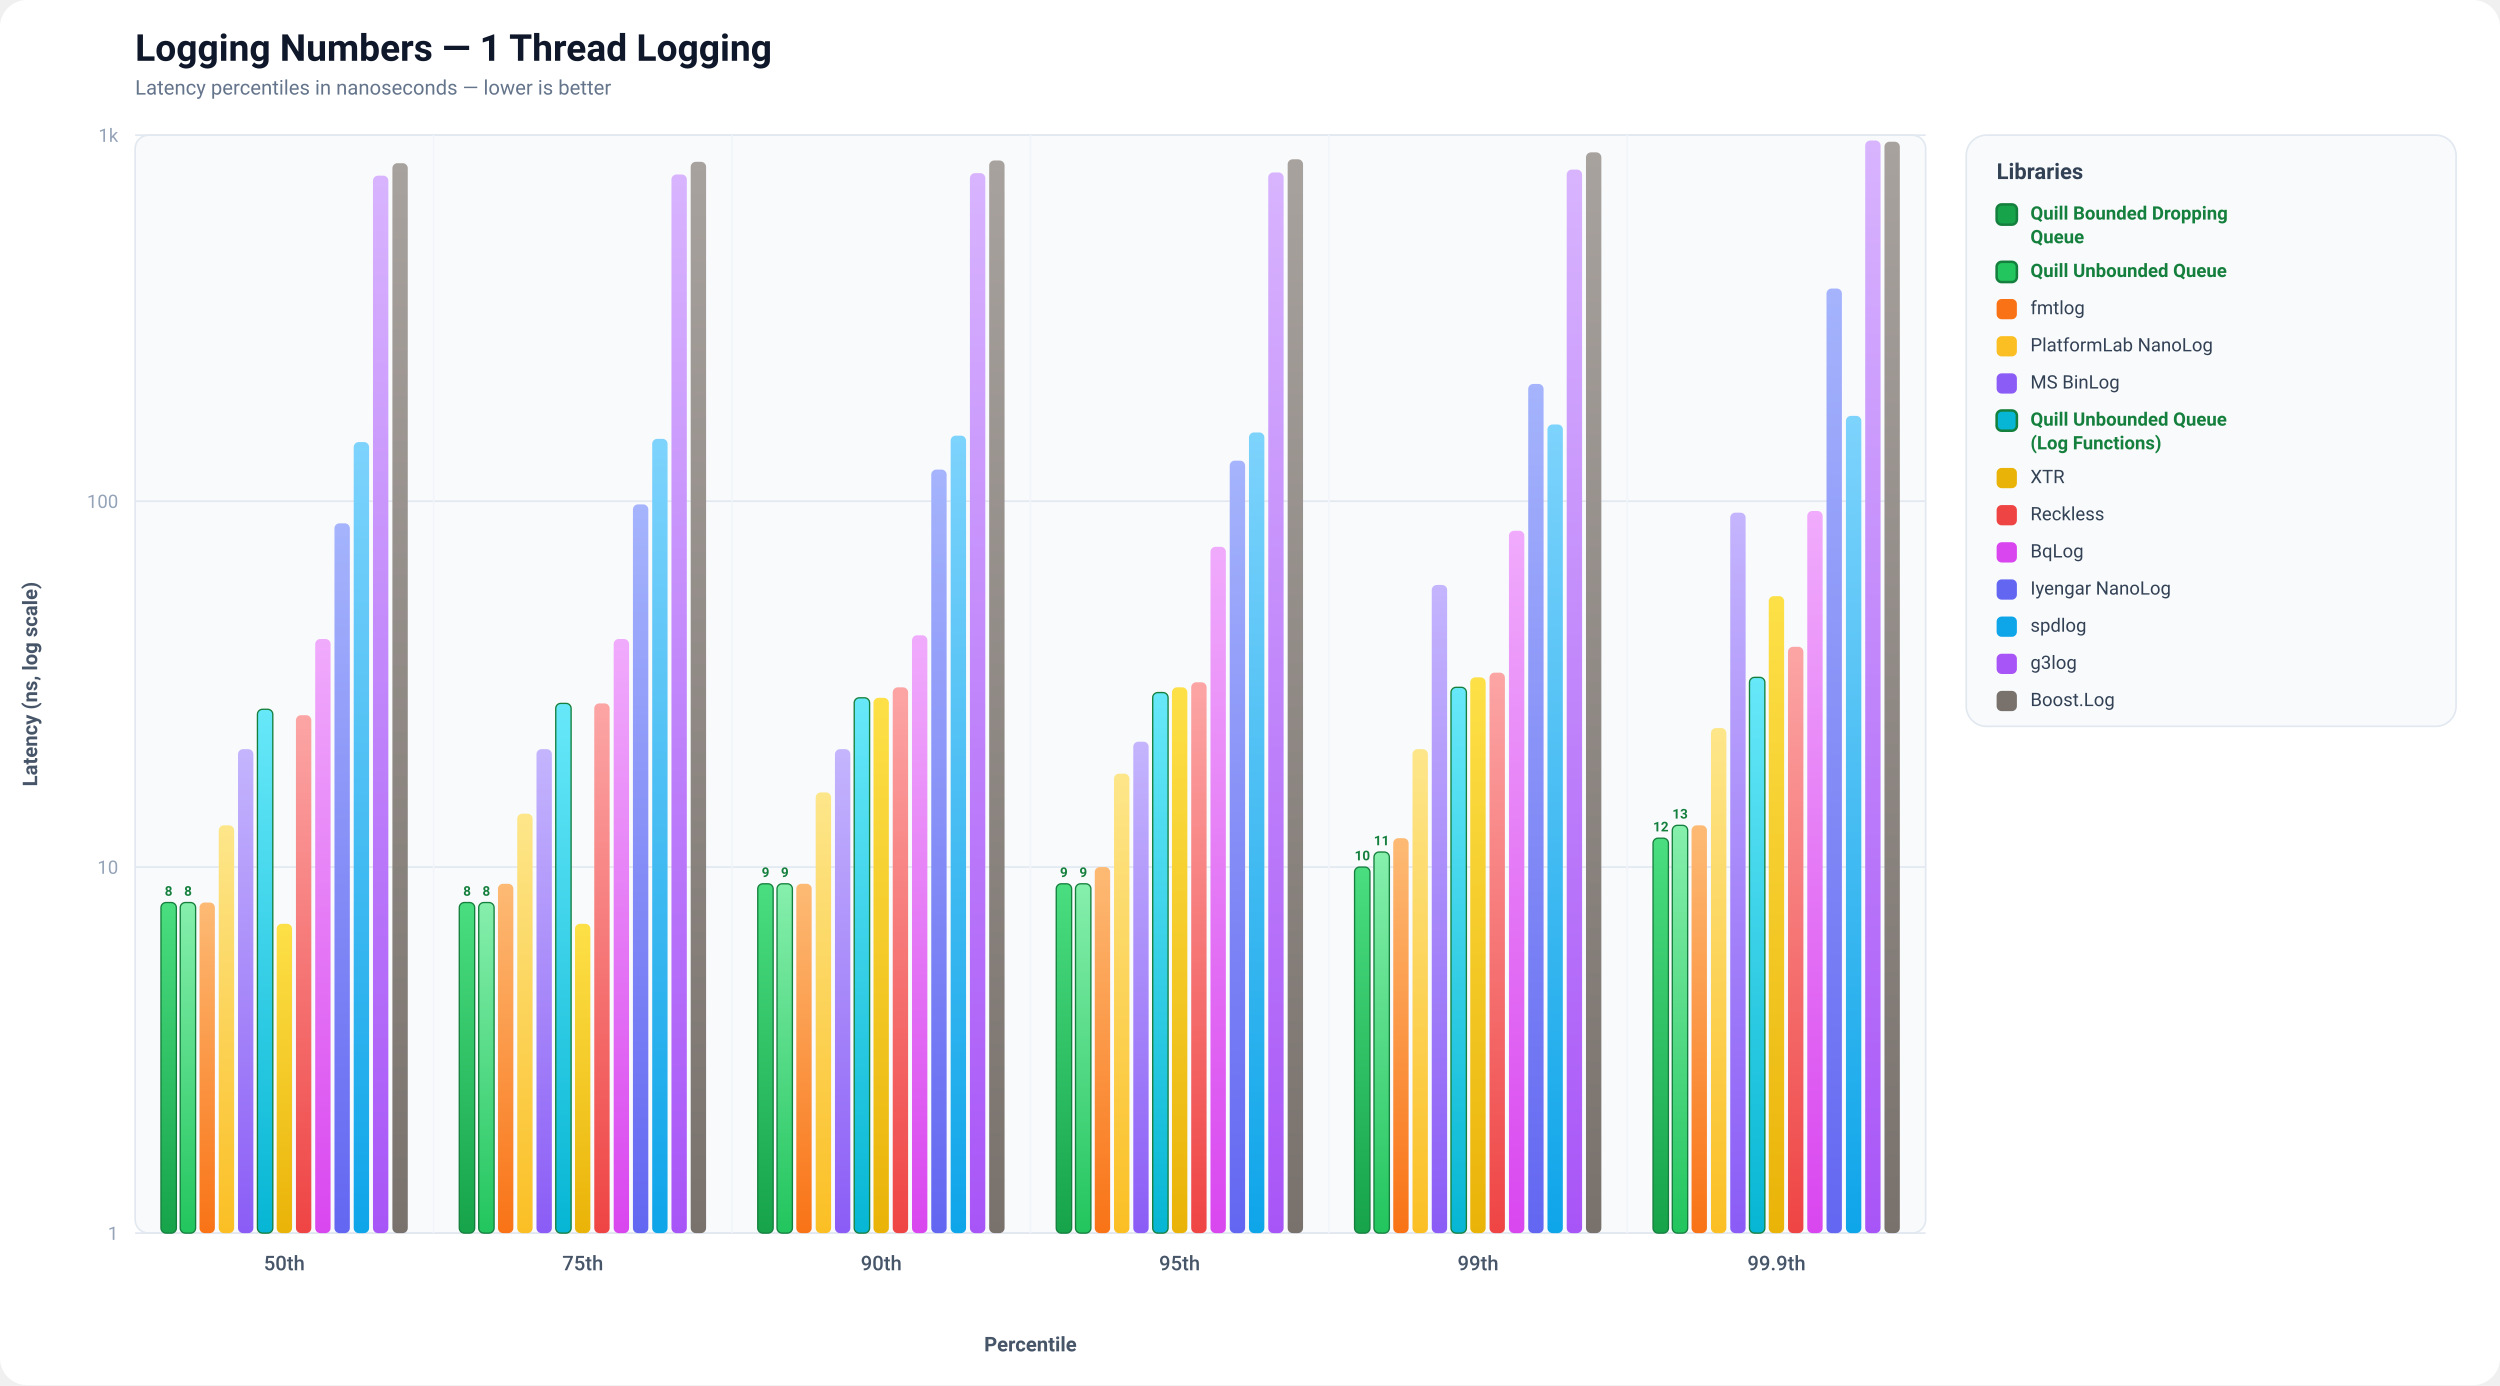
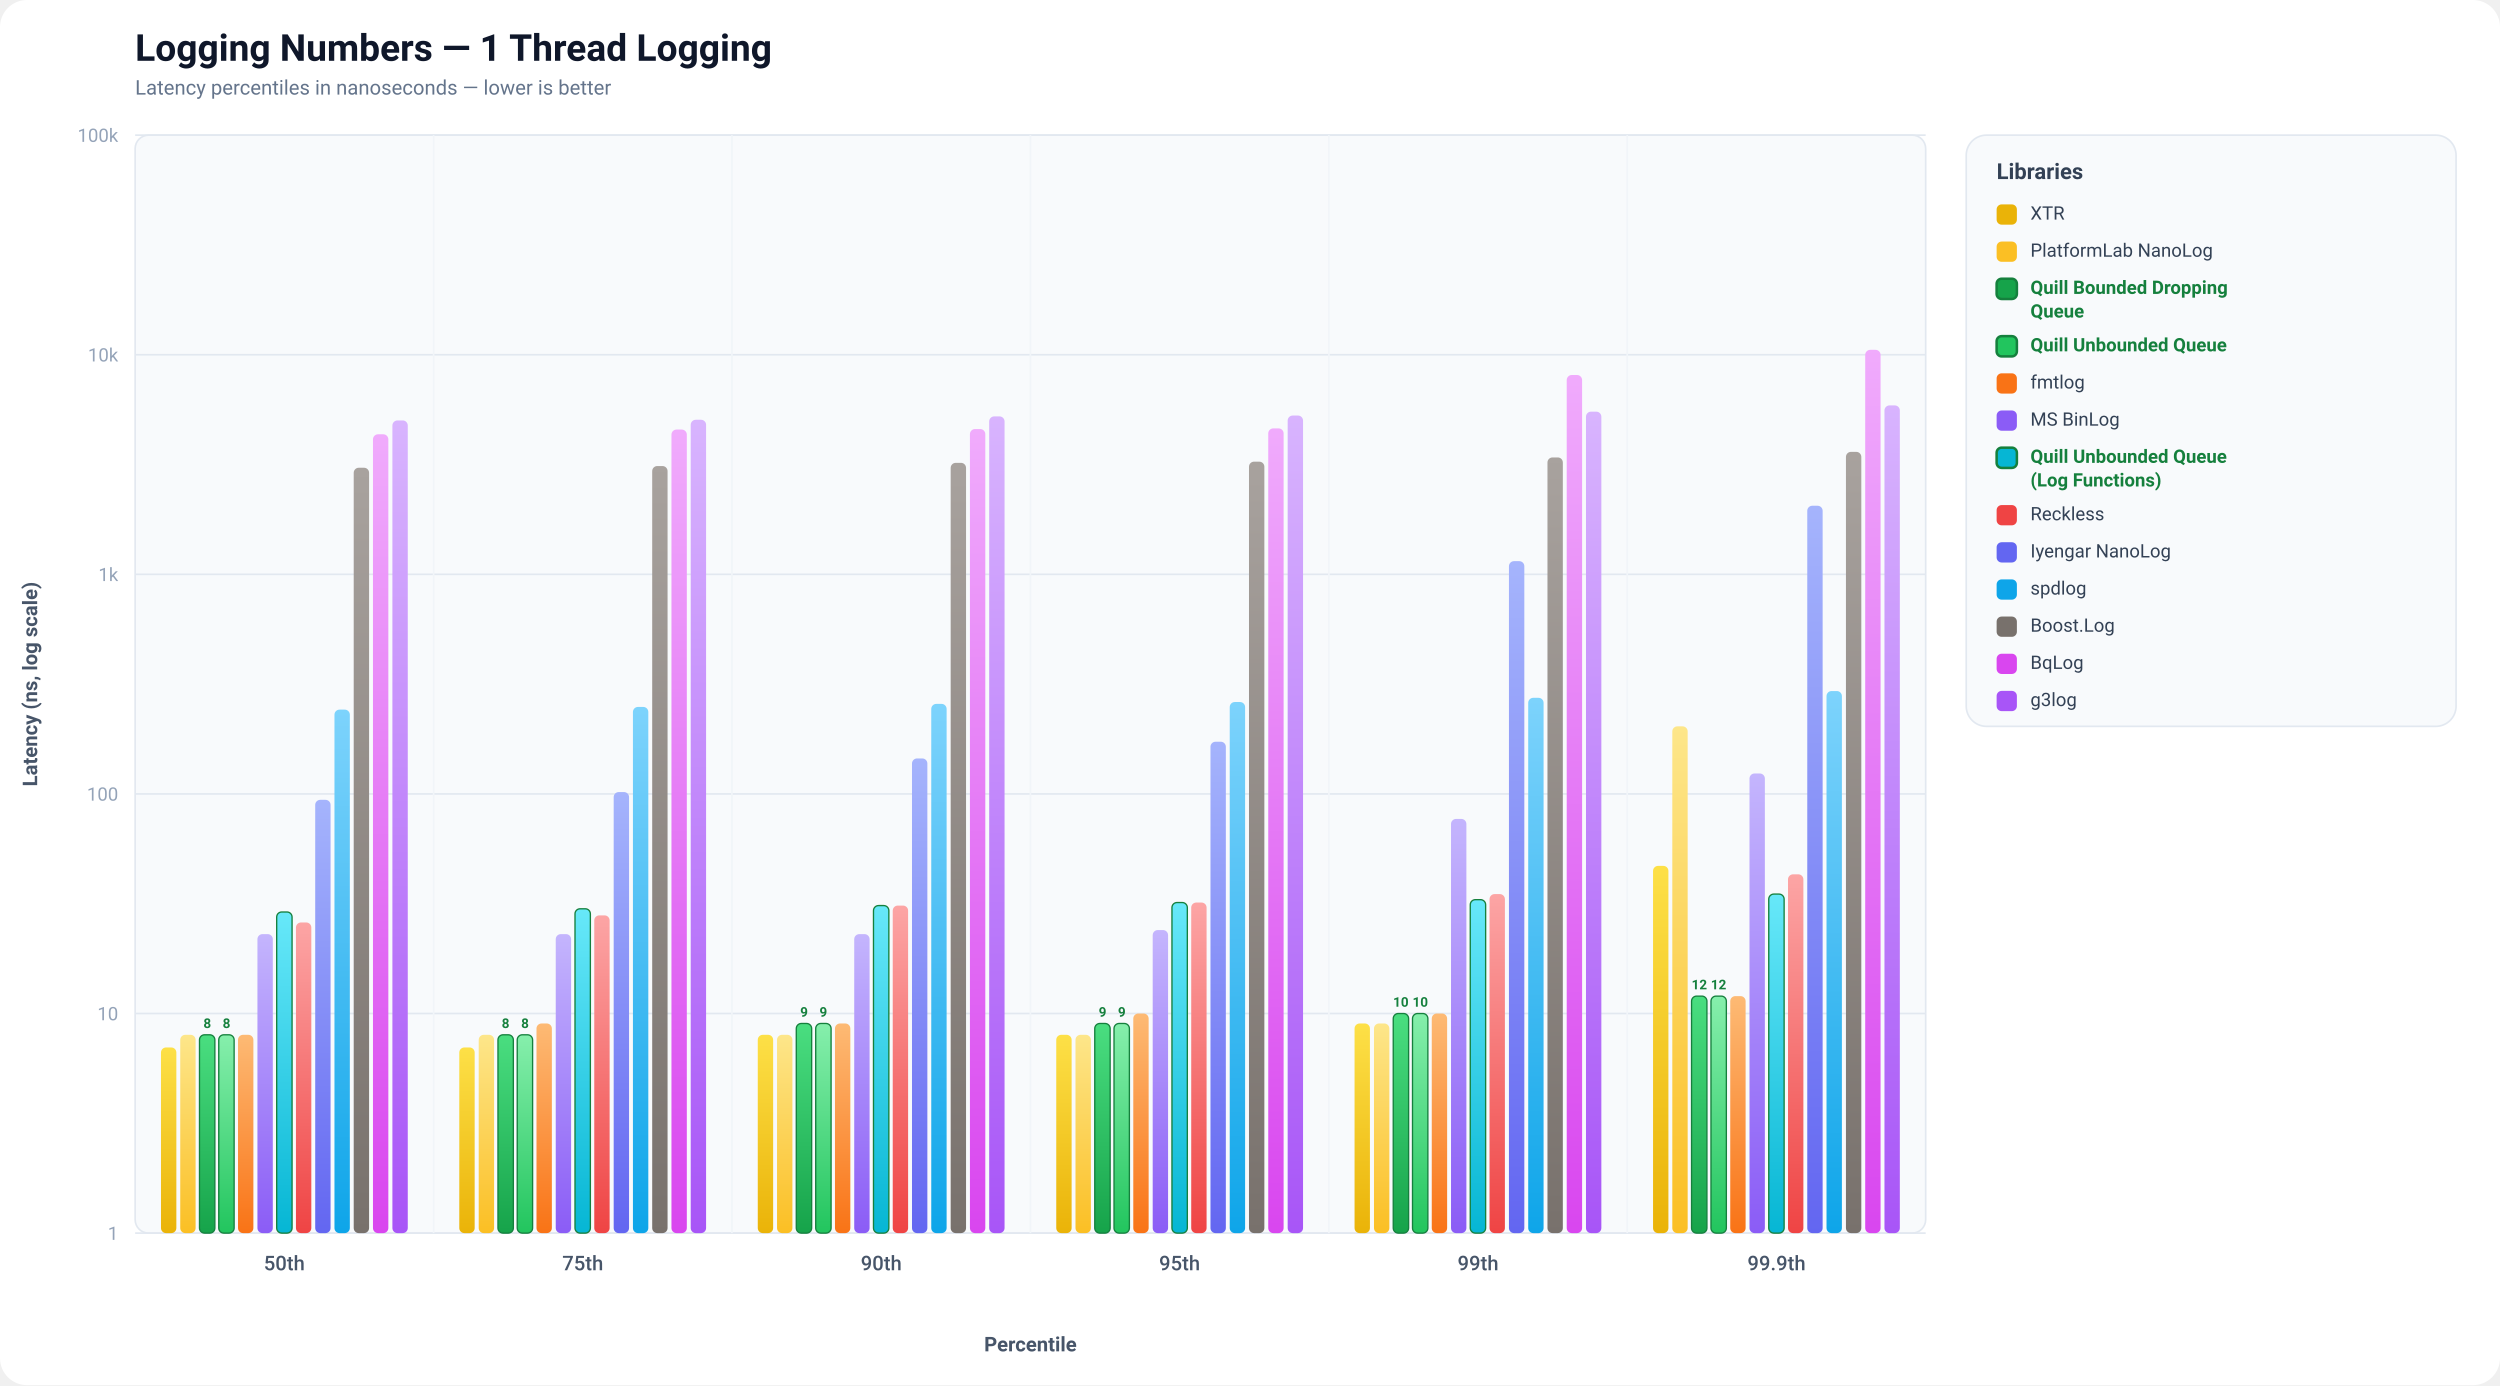
<svg xmlns="http://www.w3.org/2000/svg" width="1480" height="820" viewBox="0 0 1480 820">
  <defs>
+     <linearGradient id="grad_XTR" x1="0" y1="0" x2="0" y2="1">
+       <stop offset="0%" stop-color="#fde047" />
+       <stop offset="100%" stop-color="#eab308" />
+     </linearGradient>
+     <linearGradient id="grad_PlatformLab_NanoLog" x1="0" y1="0" x2="0" y2="1">
+       <stop offset="0%" stop-color="#fde68a" />
+       <stop offset="100%" stop-color="#fbbf24" />
+     </linearGradient>
    <linearGradient id="grad_Quill_Bounded_Dropping_Queue" x1="0" y1="0" x2="0" y2="1">
      <stop offset="0%" stop-color="#4ade80" />
      <stop offset="100%" stop-color="#16a34a" />
    </linearGradient>
    <linearGradient id="grad_Quill_Unbounded_Queue" x1="0" y1="0" x2="0" y2="1">
      <stop offset="0%" stop-color="#86efac" />
      <stop offset="100%" stop-color="#22c55e" />
    </linearGradient>
    <linearGradient id="grad_fmtlog" x1="0" y1="0" x2="0" y2="1">
      <stop offset="0%" stop-color="#fdba74" />
      <stop offset="100%" stop-color="#f97316" />
    </linearGradient>
-     <linearGradient id="grad_PlatformLab_NanoLog" x1="0" y1="0" x2="0" y2="1">
-       <stop offset="0%" stop-color="#fde68a" />
-       <stop offset="100%" stop-color="#fbbf24" />
-     </linearGradient>
    <linearGradient id="grad_MS_BinLog" x1="0" y1="0" x2="0" y2="1">
      <stop offset="0%" stop-color="#c4b5fd" />
      <stop offset="100%" stop-color="#8b5cf6" />
    </linearGradient>
    <linearGradient id="grad_Quill_Unbounded_Queue__Log_Functions_" x1="0" y1="0" x2="0" y2="1">
      <stop offset="0%" stop-color="#67e8f9" />
      <stop offset="100%" stop-color="#06b6d4" />
    </linearGradient>
-     <linearGradient id="grad_XTR" x1="0" y1="0" x2="0" y2="1">
-       <stop offset="0%" stop-color="#fde047" />
-       <stop offset="100%" stop-color="#eab308" />
-     </linearGradient>
    <linearGradient id="grad_Reckless" x1="0" y1="0" x2="0" y2="1">
      <stop offset="0%" stop-color="#fca5a5" />
      <stop offset="100%" stop-color="#ef4444" />
    </linearGradient>
+     <linearGradient id="grad_Iyengar_NanoLog" x1="0" y1="0" x2="0" y2="1">
+       <stop offset="0%" stop-color="#a5b4fc" />
+       <stop offset="100%" stop-color="#6366f1" />
+     </linearGradient>
+     <linearGradient id="grad_spdlog" x1="0" y1="0" x2="0" y2="1">
+       <stop offset="0%" stop-color="#7dd3fc" />
+       <stop offset="100%" stop-color="#0ea5e9" />
+     </linearGradient>
+     <linearGradient id="grad_Boost_Log" x1="0" y1="0" x2="0" y2="1">
+       <stop offset="0%" stop-color="#a8a29e" />
+       <stop offset="100%" stop-color="#78716c" />
+     </linearGradient>
    <linearGradient id="grad_BqLog" x1="0" y1="0" x2="0" y2="1">
      <stop offset="0%" stop-color="#f0abfc" />
      <stop offset="100%" stop-color="#d946ef" />
    </linearGradient>
-     <linearGradient id="grad_Iyengar_NanoLog" x1="0" y1="0" x2="0" y2="1">
-       <stop offset="0%" stop-color="#a5b4fc" />
-       <stop offset="100%" stop-color="#6366f1" />
-     </linearGradient>
-     <linearGradient id="grad_spdlog" x1="0" y1="0" x2="0" y2="1">
-       <stop offset="0%" stop-color="#7dd3fc" />
-       <stop offset="100%" stop-color="#0ea5e9" />
-     </linearGradient>
    <linearGradient id="grad_g3log" x1="0" y1="0" x2="0" y2="1">
      <stop offset="0%" stop-color="#d8b4fe" />
      <stop offset="100%" stop-color="#a855f7" />
-     </linearGradient>
-     <linearGradient id="grad_Boost_Log" x1="0" y1="0" x2="0" y2="1">
-       <stop offset="0%" stop-color="#a8a29e" />
-       <stop offset="100%" stop-color="#78716c" />
    </linearGradient>
  </defs>
  <rect width="100%" height="100%" fill="#ffffff" rx="16" />
  <text x="80.0" y="36.0" font-family="-apple-system, BlinkMacSystemFont, Segoe UI, Roboto, Helvetica Neue, Arial, sans-serif" font-size="22" font-weight="700" text-anchor="start" fill="#0f172a">Logging Numbers — 1 Thread Logging</text>
  <text x="80.0" y="56.0" font-family="-apple-system, BlinkMacSystemFont, Segoe UI, Roboto, Helvetica Neue, Arial, sans-serif" font-size="12" font-weight="400" text-anchor="start" fill="#64748b">Latency percentiles in nanoseconds — lower is better</text>
  <rect x="80" y="80" width="1060" height="650" rx="8" fill="#f8fafc" stroke="#e2e8f0" stroke-width="1" />
  <line x1="80" y1="730.0" x2="1140" y2="730.0" stroke="#e2e8f0" stroke-width="1" />
  <text x="70.0" y="734.0" font-family="-apple-system, BlinkMacSystemFont, Segoe UI, Roboto, Helvetica Neue, Arial, sans-serif" font-size="11" font-weight="400" text-anchor="end" fill="#94a3b8">1</text>
-   <line x1="80" y1="513.3" x2="1140" y2="513.3" stroke="#e2e8f0" stroke-width="1" />
-   <text x="70.0" y="517.3" font-family="-apple-system, BlinkMacSystemFont, Segoe UI, Roboto, Helvetica Neue, Arial, sans-serif" font-size="11" font-weight="400" text-anchor="end" fill="#94a3b8">10</text>
-   <line x1="80" y1="296.7" x2="1140" y2="296.7" stroke="#e2e8f0" stroke-width="1" />
-   <text x="70.0" y="300.7" font-family="-apple-system, BlinkMacSystemFont, Segoe UI, Roboto, Helvetica Neue, Arial, sans-serif" font-size="11" font-weight="400" text-anchor="end" fill="#94a3b8">100</text>
+   <line x1="80" y1="600.0" x2="1140" y2="600.0" stroke="#e2e8f0" stroke-width="1" />
+   <text x="70.0" y="604.0" font-family="-apple-system, BlinkMacSystemFont, Segoe UI, Roboto, Helvetica Neue, Arial, sans-serif" font-size="11" font-weight="400" text-anchor="end" fill="#94a3b8">10</text>
+   <line x1="80" y1="470.0" x2="1140" y2="470.0" stroke="#e2e8f0" stroke-width="1" />
+   <text x="70.0" y="474.0" font-family="-apple-system, BlinkMacSystemFont, Segoe UI, Roboto, Helvetica Neue, Arial, sans-serif" font-size="11" font-weight="400" text-anchor="end" fill="#94a3b8">100</text>
+   <line x1="80" y1="340.0" x2="1140" y2="340.0" stroke="#e2e8f0" stroke-width="1" />
+   <text x="70.0" y="344.0" font-family="-apple-system, BlinkMacSystemFont, Segoe UI, Roboto, Helvetica Neue, Arial, sans-serif" font-size="11" font-weight="400" text-anchor="end" fill="#94a3b8">1k</text>
+   <line x1="80" y1="210.0" x2="1140" y2="210.0" stroke="#e2e8f0" stroke-width="1" />
+   <text x="70.0" y="214.0" font-family="-apple-system, BlinkMacSystemFont, Segoe UI, Roboto, Helvetica Neue, Arial, sans-serif" font-size="11" font-weight="400" text-anchor="end" fill="#94a3b8">10k</text>
  <line x1="80" y1="80.0" x2="1140" y2="80.0" stroke="#e2e8f0" stroke-width="1" />
-   <text x="70.0" y="84.0" font-family="-apple-system, BlinkMacSystemFont, Segoe UI, Roboto, Helvetica Neue, Arial, sans-serif" font-size="11" font-weight="400" text-anchor="end" fill="#94a3b8">1k</text>
+   <text x="70.0" y="84.0" font-family="-apple-system, BlinkMacSystemFont, Segoe UI, Roboto, Helvetica Neue, Arial, sans-serif" font-size="11" font-weight="400" text-anchor="end" fill="#94a3b8">100k</text>
  <text x="168.3" y="752.0" font-family="-apple-system, BlinkMacSystemFont, Segoe UI, Roboto, Helvetica Neue, Arial, sans-serif" font-size="12" font-weight="500" text-anchor="middle" fill="#475569">50th</text>
-   <rect x="95.3" y="534.3" width="9.1" height="195.7" rx="3" fill="url(#grad_Quill_Bounded_Dropping_Queue)" stroke="#15803d" stroke-width="0.8" />
-   <rect x="106.7" y="534.3" width="9.1" height="195.7" rx="3" fill="url(#grad_Quill_Unbounded_Queue)" stroke="#15803d" stroke-width="0.8" />
-   <rect x="118.1" y="534.3" width="9.1" height="195.7" rx="3" fill="url(#grad_fmtlog)" />
-   <rect x="129.5" y="488.6" width="9.1" height="241.4" rx="3" fill="url(#grad_PlatformLab_NanoLog)" />
-   <rect x="140.9" y="443.5" width="9.1" height="286.5" rx="3" fill="url(#grad_MS_BinLog)" />
-   <rect x="152.4" y="419.9" width="9.1" height="310.1" rx="3" fill="url(#grad_Quill_Unbounded_Queue__Log_Functions_)" stroke="#15803d" stroke-width="0.8" />
-   <rect x="163.8" y="546.9" width="9.1" height="183.1" rx="3" fill="url(#grad_XTR)" />
-   <rect x="175.2" y="423.4" width="9.1" height="306.6" rx="3" fill="url(#grad_Reckless)" />
-   <rect x="186.6" y="378.3" width="9.1" height="351.7" rx="3" fill="url(#grad_BqLog)" />
-   <rect x="198.0" y="309.8" width="9.1" height="420.2" rx="3" fill="url(#grad_Iyengar_NanoLog)" />
-   <rect x="209.4" y="261.7" width="9.1" height="468.3" rx="3" fill="url(#grad_spdlog)" />
-   <rect x="220.8" y="104.0" width="9.1" height="626.0" rx="3" fill="url(#grad_g3log)" />
-   <rect x="232.3" y="96.6" width="9.1" height="633.4" rx="3" fill="url(#grad_Boost_Log)" />
+   <rect x="95.3" y="620.1" width="9.1" height="109.9" rx="3" fill="url(#grad_XTR)" />
+   <rect x="106.7" y="612.6" width="9.1" height="117.4" rx="3" fill="url(#grad_PlatformLab_NanoLog)" />
+   <rect x="118.1" y="612.6" width="9.1" height="117.4" rx="3" fill="url(#grad_Quill_Bounded_Dropping_Queue)" stroke="#15803d" stroke-width="0.8" />
+   <rect x="129.5" y="612.6" width="9.1" height="117.4" rx="3" fill="url(#grad_Quill_Unbounded_Queue)" stroke="#15803d" stroke-width="0.8" />
+   <rect x="140.9" y="612.6" width="9.1" height="117.4" rx="3" fill="url(#grad_fmtlog)" />
+   <rect x="152.4" y="553.0" width="9.1" height="177.0" rx="3" fill="url(#grad_MS_BinLog)" />
+   <rect x="163.8" y="539.9" width="9.1" height="190.1" rx="3" fill="url(#grad_Quill_Unbounded_Queue__Log_Functions_)" stroke="#15803d" stroke-width="0.8" />
+   <rect x="175.2" y="546.1" width="9.1" height="183.9" rx="3" fill="url(#grad_Reckless)" />
+   <rect x="186.6" y="473.5" width="9.1" height="256.5" rx="3" fill="url(#grad_Iyengar_NanoLog)" />
+   <rect x="198.0" y="420.1" width="9.1" height="309.9" rx="3" fill="url(#grad_spdlog)" />
+   <rect x="209.4" y="276.9" width="9.1" height="453.1" rx="3" fill="url(#grad_Boost_Log)" />
+   <rect x="220.8" y="257.1" width="9.1" height="472.9" rx="3" fill="url(#grad_BqLog)" />
+   <rect x="232.3" y="248.9" width="9.1" height="481.1" rx="3" fill="url(#grad_g3log)" />
  <line x1="256.7" y1="80" x2="256.7" y2="730" stroke="#f1f5f9" stroke-width="1" />
  <text x="345.0" y="752.0" font-family="-apple-system, BlinkMacSystemFont, Segoe UI, Roboto, Helvetica Neue, Arial, sans-serif" font-size="12" font-weight="500" text-anchor="middle" fill="#475569">75th</text>
-   <rect x="271.9" y="534.3" width="9.1" height="195.7" rx="3" fill="url(#grad_Quill_Bounded_Dropping_Queue)" stroke="#15803d" stroke-width="0.8" />
-   <rect x="283.4" y="534.3" width="9.1" height="195.7" rx="3" fill="url(#grad_Quill_Unbounded_Queue)" stroke="#15803d" stroke-width="0.8" />
-   <rect x="294.8" y="523.2" width="9.1" height="206.8" rx="3" fill="url(#grad_fmtlog)" />
-   <rect x="306.2" y="481.7" width="9.1" height="248.3" rx="3" fill="url(#grad_PlatformLab_NanoLog)" />
-   <rect x="317.6" y="443.5" width="9.1" height="286.5" rx="3" fill="url(#grad_MS_BinLog)" />
-   <rect x="329.0" y="416.4" width="9.1" height="313.6" rx="3" fill="url(#grad_Quill_Unbounded_Queue__Log_Functions_)" stroke="#15803d" stroke-width="0.8" />
-   <rect x="340.4" y="546.9" width="9.1" height="183.1" rx="3" fill="url(#grad_XTR)" />
-   <rect x="351.8" y="416.4" width="9.1" height="313.6" rx="3" fill="url(#grad_Reckless)" />
-   <rect x="363.3" y="378.3" width="9.1" height="351.7" rx="3" fill="url(#grad_BqLog)" />
-   <rect x="374.7" y="298.6" width="9.1" height="431.4" rx="3" fill="url(#grad_Iyengar_NanoLog)" />
-   <rect x="386.1" y="259.8" width="9.1" height="470.2" rx="3" fill="url(#grad_spdlog)" />
-   <rect x="397.5" y="103.3" width="9.1" height="626.7" rx="3" fill="url(#grad_g3log)" />
-   <rect x="408.9" y="95.8" width="9.1" height="634.2" rx="3" fill="url(#grad_Boost_Log)" />
+   <rect x="271.9" y="620.1" width="9.1" height="109.9" rx="3" fill="url(#grad_XTR)" />
+   <rect x="283.4" y="612.6" width="9.1" height="117.4" rx="3" fill="url(#grad_PlatformLab_NanoLog)" />
+   <rect x="294.8" y="612.6" width="9.1" height="117.4" rx="3" fill="url(#grad_Quill_Bounded_Dropping_Queue)" stroke="#15803d" stroke-width="0.8" />
+   <rect x="306.2" y="612.6" width="9.1" height="117.4" rx="3" fill="url(#grad_Quill_Unbounded_Queue)" stroke="#15803d" stroke-width="0.8" />
+   <rect x="317.6" y="605.9" width="9.1" height="124.1" rx="3" fill="url(#grad_fmtlog)" />
+   <rect x="329.0" y="553.0" width="9.1" height="177.0" rx="3" fill="url(#grad_MS_BinLog)" />
+   <rect x="340.4" y="538.0" width="9.1" height="192.0" rx="3" fill="url(#grad_Quill_Unbounded_Queue__Log_Functions_)" stroke="#15803d" stroke-width="0.8" />
+   <rect x="351.8" y="541.9" width="9.1" height="188.1" rx="3" fill="url(#grad_Reckless)" />
+   <rect x="363.3" y="468.9" width="9.1" height="261.1" rx="3" fill="url(#grad_Iyengar_NanoLog)" />
+   <rect x="374.7" y="418.5" width="9.1" height="311.5" rx="3" fill="url(#grad_spdlog)" />
+   <rect x="386.1" y="275.9" width="9.1" height="454.1" rx="3" fill="url(#grad_Boost_Log)" />
+   <rect x="397.5" y="254.3" width="9.1" height="475.7" rx="3" fill="url(#grad_BqLog)" />
+   <rect x="408.9" y="248.5" width="9.1" height="481.5" rx="3" fill="url(#grad_g3log)" />
  <line x1="433.3" y1="80" x2="433.3" y2="730" stroke="#f1f5f9" stroke-width="1" />
  <text x="521.7" y="752.0" font-family="-apple-system, BlinkMacSystemFont, Segoe UI, Roboto, Helvetica Neue, Arial, sans-serif" font-size="12" font-weight="500" text-anchor="middle" fill="#475569">90th</text>
-   <rect x="448.6" y="523.2" width="9.1" height="206.8" rx="3" fill="url(#grad_Quill_Bounded_Dropping_Queue)" stroke="#15803d" stroke-width="0.8" />
-   <rect x="460.0" y="523.2" width="9.1" height="206.8" rx="3" fill="url(#grad_Quill_Unbounded_Queue)" stroke="#15803d" stroke-width="0.8" />
-   <rect x="471.4" y="523.2" width="9.1" height="206.8" rx="3" fill="url(#grad_fmtlog)" />
-   <rect x="482.9" y="469.1" width="9.1" height="260.9" rx="3" fill="url(#grad_PlatformLab_NanoLog)" />
-   <rect x="494.3" y="443.5" width="9.1" height="286.5" rx="3" fill="url(#grad_MS_BinLog)" />
-   <rect x="505.7" y="413.1" width="9.1" height="316.9" rx="3" fill="url(#grad_Quill_Unbounded_Queue__Log_Functions_)" stroke="#15803d" stroke-width="0.8" />
-   <rect x="517.1" y="413.1" width="9.1" height="316.9" rx="3" fill="url(#grad_XTR)" />
-   <rect x="528.5" y="406.9" width="9.1" height="323.1" rx="3" fill="url(#grad_Reckless)" />
-   <rect x="539.9" y="376.1" width="9.1" height="353.9" rx="3" fill="url(#grad_BqLog)" />
-   <rect x="551.3" y="278.0" width="9.1" height="452.0" rx="3" fill="url(#grad_Iyengar_NanoLog)" />
-   <rect x="562.8" y="257.9" width="9.1" height="472.1" rx="3" fill="url(#grad_spdlog)" />
-   <rect x="574.2" y="102.5" width="9.1" height="627.5" rx="3" fill="url(#grad_g3log)" />
-   <rect x="585.6" y="95.0" width="9.1" height="635.0" rx="3" fill="url(#grad_Boost_Log)" />
+   <rect x="448.6" y="612.6" width="9.1" height="117.4" rx="3" fill="url(#grad_XTR)" />
+   <rect x="460.0" y="612.6" width="9.1" height="117.4" rx="3" fill="url(#grad_PlatformLab_NanoLog)" />
+   <rect x="471.4" y="605.9" width="9.1" height="124.1" rx="3" fill="url(#grad_Quill_Bounded_Dropping_Queue)" stroke="#15803d" stroke-width="0.8" />
+   <rect x="482.9" y="605.9" width="9.1" height="124.1" rx="3" fill="url(#grad_Quill_Unbounded_Queue)" stroke="#15803d" stroke-width="0.8" />
+   <rect x="494.3" y="605.9" width="9.1" height="124.1" rx="3" fill="url(#grad_fmtlog)" />
+   <rect x="505.7" y="553.0" width="9.1" height="177.0" rx="3" fill="url(#grad_MS_BinLog)" />
+   <rect x="517.1" y="536.1" width="9.1" height="193.9" rx="3" fill="url(#grad_Quill_Unbounded_Queue__Log_Functions_)" stroke="#15803d" stroke-width="0.8" />
+   <rect x="528.5" y="536.1" width="9.1" height="193.9" rx="3" fill="url(#grad_Reckless)" />
+   <rect x="539.9" y="449.0" width="9.1" height="281.0" rx="3" fill="url(#grad_Iyengar_NanoLog)" />
+   <rect x="551.3" y="416.7" width="9.1" height="313.3" rx="3" fill="url(#grad_spdlog)" />
+   <rect x="562.8" y="274.0" width="9.1" height="456.0" rx="3" fill="url(#grad_Boost_Log)" />
+   <rect x="574.2" y="254.0" width="9.1" height="476.0" rx="3" fill="url(#grad_BqLog)" />
+   <rect x="585.6" y="246.5" width="9.1" height="483.5" rx="3" fill="url(#grad_g3log)" />
  <line x1="610.0" y1="80" x2="610.0" y2="730" stroke="#f1f5f9" stroke-width="1" />
  <text x="698.3" y="752.0" font-family="-apple-system, BlinkMacSystemFont, Segoe UI, Roboto, Helvetica Neue, Arial, sans-serif" font-size="12" font-weight="500" text-anchor="middle" fill="#475569">95th</text>
-   <rect x="625.3" y="523.2" width="9.1" height="206.8" rx="3" fill="url(#grad_Quill_Bounded_Dropping_Queue)" stroke="#15803d" stroke-width="0.8" />
-   <rect x="636.7" y="523.2" width="9.1" height="206.8" rx="3" fill="url(#grad_Quill_Unbounded_Queue)" stroke="#15803d" stroke-width="0.8" />
-   <rect x="648.1" y="513.3" width="9.1" height="216.7" rx="3" fill="url(#grad_fmtlog)" />
-   <rect x="659.5" y="458.0" width="9.1" height="272.0" rx="3" fill="url(#grad_PlatformLab_NanoLog)" />
-   <rect x="670.9" y="439.1" width="9.1" height="290.9" rx="3" fill="url(#grad_MS_BinLog)" />
-   <rect x="682.4" y="410.0" width="9.1" height="320.0" rx="3" fill="url(#grad_Quill_Unbounded_Queue__Log_Functions_)" stroke="#15803d" stroke-width="0.8" />
-   <rect x="693.8" y="406.9" width="9.1" height="323.1" rx="3" fill="url(#grad_XTR)" />
-   <rect x="705.2" y="403.9" width="9.1" height="326.1" rx="3" fill="url(#grad_Reckless)" />
-   <rect x="716.6" y="323.7" width="9.1" height="406.3" rx="3" fill="url(#grad_BqLog)" />
-   <rect x="728.0" y="272.7" width="9.1" height="457.3" rx="3" fill="url(#grad_Iyengar_NanoLog)" />
-   <rect x="739.4" y="256.0" width="9.1" height="474.0" rx="3" fill="url(#grad_spdlog)" />
-   <rect x="750.8" y="102.1" width="9.1" height="627.9" rx="3" fill="url(#grad_g3log)" />
-   <rect x="762.3" y="94.3" width="9.1" height="635.7" rx="3" fill="url(#grad_Boost_Log)" />
+   <rect x="625.3" y="612.6" width="9.1" height="117.4" rx="3" fill="url(#grad_XTR)" />
+   <rect x="636.7" y="612.6" width="9.1" height="117.4" rx="3" fill="url(#grad_PlatformLab_NanoLog)" />
+   <rect x="648.1" y="605.9" width="9.1" height="124.1" rx="3" fill="url(#grad_Quill_Bounded_Dropping_Queue)" stroke="#15803d" stroke-width="0.8" />
+   <rect x="659.5" y="605.9" width="9.1" height="124.1" rx="3" fill="url(#grad_Quill_Unbounded_Queue)" stroke="#15803d" stroke-width="0.8" />
+   <rect x="670.9" y="600.0" width="9.1" height="130.0" rx="3" fill="url(#grad_fmtlog)" />
+   <rect x="682.4" y="550.6" width="9.1" height="179.4" rx="3" fill="url(#grad_MS_BinLog)" />
+   <rect x="693.8" y="534.3" width="9.1" height="195.7" rx="3" fill="url(#grad_Quill_Unbounded_Queue__Log_Functions_)" stroke="#15803d" stroke-width="0.8" />
+   <rect x="705.2" y="534.3" width="9.1" height="195.7" rx="3" fill="url(#grad_Reckless)" />
+   <rect x="716.6" y="439.1" width="9.1" height="290.9" rx="3" fill="url(#grad_Iyengar_NanoLog)" />
+   <rect x="728.0" y="415.6" width="9.1" height="314.4" rx="3" fill="url(#grad_spdlog)" />
+   <rect x="739.4" y="273.3" width="9.1" height="456.7" rx="3" fill="url(#grad_Boost_Log)" />
+   <rect x="750.8" y="253.6" width="9.1" height="476.4" rx="3" fill="url(#grad_BqLog)" />
+   <rect x="762.3" y="246.0" width="9.1" height="484.0" rx="3" fill="url(#grad_g3log)" />
  <line x1="786.7" y1="80" x2="786.7" y2="730" stroke="#f1f5f9" stroke-width="1" />
  <text x="875.0" y="752.0" font-family="-apple-system, BlinkMacSystemFont, Segoe UI, Roboto, Helvetica Neue, Arial, sans-serif" font-size="12" font-weight="500" text-anchor="middle" fill="#475569">99th</text>
-   <rect x="801.9" y="513.3" width="9.1" height="216.7" rx="3" fill="url(#grad_Quill_Bounded_Dropping_Queue)" stroke="#15803d" stroke-width="0.8" />
-   <rect x="813.4" y="504.4" width="9.1" height="225.6" rx="3" fill="url(#grad_Quill_Unbounded_Queue)" stroke="#15803d" stroke-width="0.8" />
-   <rect x="824.8" y="496.2" width="9.1" height="233.8" rx="3" fill="url(#grad_fmtlog)" />
-   <rect x="836.2" y="443.5" width="9.1" height="286.5" rx="3" fill="url(#grad_PlatformLab_NanoLog)" />
-   <rect x="847.6" y="346.3" width="9.1" height="383.7" rx="3" fill="url(#grad_MS_BinLog)" />
-   <rect x="859.0" y="406.9" width="9.1" height="323.1" rx="3" fill="url(#grad_Quill_Unbounded_Queue__Log_Functions_)" stroke="#15803d" stroke-width="0.8" />
-   <rect x="870.4" y="401.0" width="9.1" height="329.0" rx="3" fill="url(#grad_XTR)" />
-   <rect x="881.8" y="398.2" width="9.1" height="331.8" rx="3" fill="url(#grad_Reckless)" />
-   <rect x="893.3" y="314.2" width="9.1" height="415.8" rx="3" fill="url(#grad_BqLog)" />
-   <rect x="904.7" y="227.3" width="9.1" height="502.7" rx="3" fill="url(#grad_Iyengar_NanoLog)" />
-   <rect x="916.1" y="251.3" width="9.1" height="478.7" rx="3" fill="url(#grad_spdlog)" />
-   <rect x="927.5" y="100.4" width="9.1" height="629.6" rx="3" fill="url(#grad_g3log)" />
-   <rect x="938.9" y="90.2" width="9.1" height="639.8" rx="3" fill="url(#grad_Boost_Log)" />
+   <rect x="801.9" y="605.9" width="9.1" height="124.1" rx="3" fill="url(#grad_XTR)" />
+   <rect x="813.4" y="605.9" width="9.1" height="124.1" rx="3" fill="url(#grad_PlatformLab_NanoLog)" />
+   <rect x="824.8" y="600.0" width="9.1" height="130.0" rx="3" fill="url(#grad_Quill_Bounded_Dropping_Queue)" stroke="#15803d" stroke-width="0.8" />
+   <rect x="836.2" y="600.0" width="9.1" height="130.0" rx="3" fill="url(#grad_Quill_Unbounded_Queue)" stroke="#15803d" stroke-width="0.8" />
+   <rect x="847.6" y="600.0" width="9.1" height="130.0" rx="3" fill="url(#grad_fmtlog)" />
+   <rect x="859.0" y="484.8" width="9.1" height="245.2" rx="3" fill="url(#grad_MS_BinLog)" />
+   <rect x="870.4" y="532.6" width="9.1" height="197.4" rx="3" fill="url(#grad_Quill_Unbounded_Queue__Log_Functions_)" stroke="#15803d" stroke-width="0.8" />
+   <rect x="881.8" y="529.3" width="9.1" height="200.7" rx="3" fill="url(#grad_Reckless)" />
+   <rect x="893.3" y="332.2" width="9.1" height="397.8" rx="3" fill="url(#grad_Iyengar_NanoLog)" />
+   <rect x="904.7" y="413.1" width="9.1" height="316.9" rx="3" fill="url(#grad_spdlog)" />
+   <rect x="916.1" y="270.8" width="9.1" height="459.2" rx="3" fill="url(#grad_Boost_Log)" />
+   <rect x="927.5" y="222.0" width="9.1" height="508.0" rx="3" fill="url(#grad_BqLog)" />
+   <rect x="938.9" y="243.7" width="9.1" height="486.3" rx="3" fill="url(#grad_g3log)" />
  <line x1="963.3" y1="80" x2="963.3" y2="730" stroke="#f1f5f9" stroke-width="1" />
  <text x="1051.7" y="752.0" font-family="-apple-system, BlinkMacSystemFont, Segoe UI, Roboto, Helvetica Neue, Arial, sans-serif" font-size="12" font-weight="500" text-anchor="middle" fill="#475569">99.9th</text>
-   <rect x="978.6" y="496.2" width="9.1" height="233.8" rx="3" fill="url(#grad_Quill_Bounded_Dropping_Queue)" stroke="#15803d" stroke-width="0.8" />
-   <rect x="990.0" y="488.6" width="9.1" height="241.4" rx="3" fill="url(#grad_Quill_Unbounded_Queue)" stroke="#15803d" stroke-width="0.8" />
-   <rect x="1001.4" y="488.6" width="9.1" height="241.4" rx="3" fill="url(#grad_fmtlog)" />
-   <rect x="1012.9" y="431.0" width="9.1" height="299.0" rx="3" fill="url(#grad_PlatformLab_NanoLog)" />
-   <rect x="1024.3" y="303.5" width="9.1" height="426.5" rx="3" fill="url(#grad_MS_BinLog)" />
-   <rect x="1035.7" y="401.0" width="9.1" height="329.0" rx="3" fill="url(#grad_Quill_Unbounded_Queue__Log_Functions_)" stroke="#15803d" stroke-width="0.8" />
-   <rect x="1047.1" y="352.9" width="9.1" height="377.1" rx="3" fill="url(#grad_XTR)" />
-   <rect x="1058.5" y="382.9" width="9.1" height="347.1" rx="3" fill="url(#grad_Reckless)" />
-   <rect x="1069.9" y="302.5" width="9.1" height="427.5" rx="3" fill="url(#grad_BqLog)" />
-   <rect x="1081.3" y="170.8" width="9.1" height="559.2" rx="3" fill="url(#grad_Iyengar_NanoLog)" />
-   <rect x="1092.8" y="246.2" width="9.1" height="483.8" rx="3" fill="url(#grad_spdlog)" />
-   <rect x="1104.2" y="83.2" width="9.1" height="646.8" rx="3" fill="url(#grad_g3log)" />
-   <rect x="1115.6" y="83.9" width="9.1" height="646.1" rx="3" fill="url(#grad_Boost_Log)" />
-   <text x="99.8" y="530.3" font-family="-apple-system, BlinkMacSystemFont, Segoe UI, Roboto, Helvetica Neue, Arial, sans-serif" font-size="8" font-weight="700" text-anchor="middle" fill="#15803d">8</text>
-   <text x="111.3" y="530.3" font-family="-apple-system, BlinkMacSystemFont, Segoe UI, Roboto, Helvetica Neue, Arial, sans-serif" font-size="8" font-weight="700" text-anchor="middle" fill="#15803d">8</text>
-   <text x="276.5" y="530.3" font-family="-apple-system, BlinkMacSystemFont, Segoe UI, Roboto, Helvetica Neue, Arial, sans-serif" font-size="8" font-weight="700" text-anchor="middle" fill="#15803d">8</text>
-   <text x="287.9" y="530.3" font-family="-apple-system, BlinkMacSystemFont, Segoe UI, Roboto, Helvetica Neue, Arial, sans-serif" font-size="8" font-weight="700" text-anchor="middle" fill="#15803d">8</text>
-   <text x="453.2" y="519.2" font-family="-apple-system, BlinkMacSystemFont, Segoe UI, Roboto, Helvetica Neue, Arial, sans-serif" font-size="8" font-weight="700" text-anchor="middle" fill="#15803d">9</text>
-   <text x="464.6" y="519.2" font-family="-apple-system, BlinkMacSystemFont, Segoe UI, Roboto, Helvetica Neue, Arial, sans-serif" font-size="8" font-weight="700" text-anchor="middle" fill="#15803d">9</text>
-   <text x="629.8" y="519.2" font-family="-apple-system, BlinkMacSystemFont, Segoe UI, Roboto, Helvetica Neue, Arial, sans-serif" font-size="8" font-weight="700" text-anchor="middle" fill="#15803d">9</text>
-   <text x="641.3" y="519.2" font-family="-apple-system, BlinkMacSystemFont, Segoe UI, Roboto, Helvetica Neue, Arial, sans-serif" font-size="8" font-weight="700" text-anchor="middle" fill="#15803d">9</text>
-   <text x="806.5" y="509.3" font-family="-apple-system, BlinkMacSystemFont, Segoe UI, Roboto, Helvetica Neue, Arial, sans-serif" font-size="8" font-weight="700" text-anchor="middle" fill="#15803d">10</text>
-   <text x="817.9" y="500.4" font-family="-apple-system, BlinkMacSystemFont, Segoe UI, Roboto, Helvetica Neue, Arial, sans-serif" font-size="8" font-weight="700" text-anchor="middle" fill="#15803d">11</text>
-   <text x="983.2" y="492.2" font-family="-apple-system, BlinkMacSystemFont, Segoe UI, Roboto, Helvetica Neue, Arial, sans-serif" font-size="8" font-weight="700" text-anchor="middle" fill="#15803d">12</text>
-   <text x="994.6" y="484.6" font-family="-apple-system, BlinkMacSystemFont, Segoe UI, Roboto, Helvetica Neue, Arial, sans-serif" font-size="8" font-weight="700" text-anchor="middle" fill="#15803d">13</text>
+   <rect x="978.6" y="512.6" width="9.1" height="217.4" rx="3" fill="url(#grad_XTR)" />
+   <rect x="990.0" y="430.0" width="9.1" height="300.0" rx="3" fill="url(#grad_PlatformLab_NanoLog)" />
+   <rect x="1001.4" y="589.7" width="9.1" height="140.3" rx="3" fill="url(#grad_Quill_Bounded_Dropping_Queue)" stroke="#15803d" stroke-width="0.8" />
+   <rect x="1012.9" y="589.7" width="9.1" height="140.3" rx="3" fill="url(#grad_Quill_Unbounded_Queue)" stroke="#15803d" stroke-width="0.8" />
+   <rect x="1024.3" y="589.7" width="9.1" height="140.3" rx="3" fill="url(#grad_fmtlog)" />
+   <rect x="1035.7" y="457.9" width="9.1" height="272.1" rx="3" fill="url(#grad_MS_BinLog)" />
+   <rect x="1047.1" y="529.3" width="9.1" height="200.7" rx="3" fill="url(#grad_Quill_Unbounded_Queue__Log_Functions_)" stroke="#15803d" stroke-width="0.8" />
+   <rect x="1058.5" y="517.6" width="9.1" height="212.4" rx="3" fill="url(#grad_Reckless)" />
+   <rect x="1069.9" y="299.4" width="9.1" height="430.6" rx="3" fill="url(#grad_Iyengar_NanoLog)" />
+   <rect x="1081.3" y="409.1" width="9.1" height="320.9" rx="3" fill="url(#grad_spdlog)" />
+   <rect x="1092.8" y="267.5" width="9.1" height="462.5" rx="3" fill="url(#grad_Boost_Log)" />
+   <rect x="1104.2" y="207.1" width="9.1" height="522.9" rx="3" fill="url(#grad_BqLog)" />
+   <rect x="1115.6" y="240.0" width="9.1" height="490.0" rx="3" fill="url(#grad_g3log)" />
+   <text x="122.7" y="608.6" font-family="-apple-system, BlinkMacSystemFont, Segoe UI, Roboto, Helvetica Neue, Arial, sans-serif" font-size="8" font-weight="700" text-anchor="middle" fill="#15803d">8</text>
+   <text x="134.1" y="608.6" font-family="-apple-system, BlinkMacSystemFont, Segoe UI, Roboto, Helvetica Neue, Arial, sans-serif" font-size="8" font-weight="700" text-anchor="middle" fill="#15803d">8</text>
+   <text x="299.3" y="608.6" font-family="-apple-system, BlinkMacSystemFont, Segoe UI, Roboto, Helvetica Neue, Arial, sans-serif" font-size="8" font-weight="700" text-anchor="middle" fill="#15803d">8</text>
+   <text x="310.8" y="608.6" font-family="-apple-system, BlinkMacSystemFont, Segoe UI, Roboto, Helvetica Neue, Arial, sans-serif" font-size="8" font-weight="700" text-anchor="middle" fill="#15803d">8</text>
+   <text x="476.0" y="601.9" font-family="-apple-system, BlinkMacSystemFont, Segoe UI, Roboto, Helvetica Neue, Arial, sans-serif" font-size="8" font-weight="700" text-anchor="middle" fill="#15803d">9</text>
+   <text x="487.4" y="601.9" font-family="-apple-system, BlinkMacSystemFont, Segoe UI, Roboto, Helvetica Neue, Arial, sans-serif" font-size="8" font-weight="700" text-anchor="middle" fill="#15803d">9</text>
+   <text x="652.7" y="601.9" font-family="-apple-system, BlinkMacSystemFont, Segoe UI, Roboto, Helvetica Neue, Arial, sans-serif" font-size="8" font-weight="700" text-anchor="middle" fill="#15803d">9</text>
+   <text x="664.1" y="601.9" font-family="-apple-system, BlinkMacSystemFont, Segoe UI, Roboto, Helvetica Neue, Arial, sans-serif" font-size="8" font-weight="700" text-anchor="middle" fill="#15803d">9</text>
+   <text x="829.3" y="596.0" font-family="-apple-system, BlinkMacSystemFont, Segoe UI, Roboto, Helvetica Neue, Arial, sans-serif" font-size="8" font-weight="700" text-anchor="middle" fill="#15803d">10</text>
+   <text x="840.8" y="596.0" font-family="-apple-system, BlinkMacSystemFont, Segoe UI, Roboto, Helvetica Neue, Arial, sans-serif" font-size="8" font-weight="700" text-anchor="middle" fill="#15803d">10</text>
+   <text x="1006.0" y="585.7" font-family="-apple-system, BlinkMacSystemFont, Segoe UI, Roboto, Helvetica Neue, Arial, sans-serif" font-size="8" font-weight="700" text-anchor="middle" fill="#15803d">12</text>
+   <text x="1017.4" y="585.7" font-family="-apple-system, BlinkMacSystemFont, Segoe UI, Roboto, Helvetica Neue, Arial, sans-serif" font-size="8" font-weight="700" text-anchor="middle" fill="#15803d">12</text>
  <text x="610.0" y="800.0" font-family="-apple-system, BlinkMacSystemFont, Segoe UI, Roboto, Helvetica Neue, Arial, sans-serif" font-size="12" font-weight="600" text-anchor="middle" fill="#475569">Percentile</text>
  <text x="22.0" y="405.0" font-family="-apple-system, BlinkMacSystemFont, Segoe UI, Roboto, Helvetica Neue, Arial, sans-serif" font-size="12" font-weight="600" text-anchor="middle" fill="#475569" transform="rotate(-90 22 405.0)">Latency (ns, log scale)</text>
  <rect x="1164.0" y="80.0" width="290" height="350" rx="12" fill="#f8fafc" stroke="#e2e8f0" stroke-width="1" />
  <text x="1182.0" y="106.0" font-family="-apple-system, BlinkMacSystemFont, Segoe UI, Roboto, Helvetica Neue, Arial, sans-serif" font-size="13" font-weight="700" text-anchor="start" fill="#334155">Libraries</text>
-   <rect x="1182.0" y="121.0" width="12" height="12" rx="3" fill="#16a34a" stroke="#15803d" stroke-width="1.5" />
-   <text x="1202.0" y="130.0" font-family="-apple-system, BlinkMacSystemFont, Segoe UI, Roboto, Helvetica Neue, Arial, sans-serif" font-size="11" font-weight="600" text-anchor="start" fill="#15803d">Quill Bounded Dropping</text>
-   <text x="1202.0" y="144.0" font-family="-apple-system, BlinkMacSystemFont, Segoe UI, Roboto, Helvetica Neue, Arial, sans-serif" font-size="11" font-weight="600" text-anchor="start" fill="#15803d">Queue</text>
-   <rect x="1182.0" y="155.0" width="12" height="12" rx="3" fill="#22c55e" stroke="#15803d" stroke-width="1.5" />
-   <text x="1202.0" y="164.0" font-family="-apple-system, BlinkMacSystemFont, Segoe UI, Roboto, Helvetica Neue, Arial, sans-serif" font-size="11" font-weight="600" text-anchor="start" fill="#15803d">Quill Unbounded Queue</text>
-   <rect x="1182.0" y="177.0" width="12" height="12" rx="3" fill="#f97316" />
-   <text x="1202.0" y="186.0" font-family="-apple-system, BlinkMacSystemFont, Segoe UI, Roboto, Helvetica Neue, Arial, sans-serif" font-size="11" font-weight="400" text-anchor="start" fill="#334155">fmtlog</text>
-   <rect x="1182.0" y="199.0" width="12" height="12" rx="3" fill="#fbbf24" />
-   <text x="1202.0" y="208.0" font-family="-apple-system, BlinkMacSystemFont, Segoe UI, Roboto, Helvetica Neue, Arial, sans-serif" font-size="11" font-weight="400" text-anchor="start" fill="#334155">PlatformLab NanoLog</text>
-   <rect x="1182.0" y="221.0" width="12" height="12" rx="3" fill="#8b5cf6" />
-   <text x="1202.0" y="230.0" font-family="-apple-system, BlinkMacSystemFont, Segoe UI, Roboto, Helvetica Neue, Arial, sans-serif" font-size="11" font-weight="400" text-anchor="start" fill="#334155">MS BinLog</text>
-   <rect x="1182.0" y="243.0" width="12" height="12" rx="3" fill="#06b6d4" stroke="#15803d" stroke-width="1.5" />
-   <text x="1202.0" y="252.0" font-family="-apple-system, BlinkMacSystemFont, Segoe UI, Roboto, Helvetica Neue, Arial, sans-serif" font-size="11" font-weight="600" text-anchor="start" fill="#15803d">Quill Unbounded Queue</text>
-   <text x="1202.0" y="266.0" font-family="-apple-system, BlinkMacSystemFont, Segoe UI, Roboto, Helvetica Neue, Arial, sans-serif" font-size="11" font-weight="600" text-anchor="start" fill="#15803d">(Log Functions)</text>
-   <rect x="1182.0" y="277.0" width="12" height="12" rx="3" fill="#eab308" />
-   <text x="1202.0" y="286.0" font-family="-apple-system, BlinkMacSystemFont, Segoe UI, Roboto, Helvetica Neue, Arial, sans-serif" font-size="11" font-weight="400" text-anchor="start" fill="#334155">XTR</text>
+   <rect x="1182.0" y="121.0" width="12" height="12" rx="3" fill="#eab308" />
+   <text x="1202.0" y="130.0" font-family="-apple-system, BlinkMacSystemFont, Segoe UI, Roboto, Helvetica Neue, Arial, sans-serif" font-size="11" font-weight="400" text-anchor="start" fill="#334155">XTR</text>
+   <rect x="1182.0" y="143.0" width="12" height="12" rx="3" fill="#fbbf24" />
+   <text x="1202.0" y="152.0" font-family="-apple-system, BlinkMacSystemFont, Segoe UI, Roboto, Helvetica Neue, Arial, sans-serif" font-size="11" font-weight="400" text-anchor="start" fill="#334155">PlatformLab NanoLog</text>
+   <rect x="1182.0" y="165.0" width="12" height="12" rx="3" fill="#16a34a" stroke="#15803d" stroke-width="1.5" />
+   <text x="1202.0" y="174.0" font-family="-apple-system, BlinkMacSystemFont, Segoe UI, Roboto, Helvetica Neue, Arial, sans-serif" font-size="11" font-weight="600" text-anchor="start" fill="#15803d">Quill Bounded Dropping</text>
+   <text x="1202.0" y="188.0" font-family="-apple-system, BlinkMacSystemFont, Segoe UI, Roboto, Helvetica Neue, Arial, sans-serif" font-size="11" font-weight="600" text-anchor="start" fill="#15803d">Queue</text>
+   <rect x="1182.0" y="199.0" width="12" height="12" rx="3" fill="#22c55e" stroke="#15803d" stroke-width="1.5" />
+   <text x="1202.0" y="208.0" font-family="-apple-system, BlinkMacSystemFont, Segoe UI, Roboto, Helvetica Neue, Arial, sans-serif" font-size="11" font-weight="600" text-anchor="start" fill="#15803d">Quill Unbounded Queue</text>
+   <rect x="1182.0" y="221.0" width="12" height="12" rx="3" fill="#f97316" />
+   <text x="1202.0" y="230.0" font-family="-apple-system, BlinkMacSystemFont, Segoe UI, Roboto, Helvetica Neue, Arial, sans-serif" font-size="11" font-weight="400" text-anchor="start" fill="#334155">fmtlog</text>
+   <rect x="1182.0" y="243.0" width="12" height="12" rx="3" fill="#8b5cf6" />
+   <text x="1202.0" y="252.0" font-family="-apple-system, BlinkMacSystemFont, Segoe UI, Roboto, Helvetica Neue, Arial, sans-serif" font-size="11" font-weight="400" text-anchor="start" fill="#334155">MS BinLog</text>
+   <rect x="1182.0" y="265.0" width="12" height="12" rx="3" fill="#06b6d4" stroke="#15803d" stroke-width="1.5" />
+   <text x="1202.0" y="274.0" font-family="-apple-system, BlinkMacSystemFont, Segoe UI, Roboto, Helvetica Neue, Arial, sans-serif" font-size="11" font-weight="600" text-anchor="start" fill="#15803d">Quill Unbounded Queue</text>
+   <text x="1202.0" y="288.0" font-family="-apple-system, BlinkMacSystemFont, Segoe UI, Roboto, Helvetica Neue, Arial, sans-serif" font-size="11" font-weight="600" text-anchor="start" fill="#15803d">(Log Functions)</text>
  <rect x="1182.0" y="299.0" width="12" height="12" rx="3" fill="#ef4444" />
  <text x="1202.0" y="308.0" font-family="-apple-system, BlinkMacSystemFont, Segoe UI, Roboto, Helvetica Neue, Arial, sans-serif" font-size="11" font-weight="400" text-anchor="start" fill="#334155">Reckless</text>
-   <rect x="1182.0" y="321.0" width="12" height="12" rx="3" fill="#d946ef" />
-   <text x="1202.0" y="330.0" font-family="-apple-system, BlinkMacSystemFont, Segoe UI, Roboto, Helvetica Neue, Arial, sans-serif" font-size="11" font-weight="400" text-anchor="start" fill="#334155">BqLog</text>
-   <rect x="1182.0" y="343.0" width="12" height="12" rx="3" fill="#6366f1" />
-   <text x="1202.0" y="352.0" font-family="-apple-system, BlinkMacSystemFont, Segoe UI, Roboto, Helvetica Neue, Arial, sans-serif" font-size="11" font-weight="400" text-anchor="start" fill="#334155">Iyengar NanoLog</text>
-   <rect x="1182.0" y="365.0" width="12" height="12" rx="3" fill="#0ea5e9" />
-   <text x="1202.0" y="374.0" font-family="-apple-system, BlinkMacSystemFont, Segoe UI, Roboto, Helvetica Neue, Arial, sans-serif" font-size="11" font-weight="400" text-anchor="start" fill="#334155">spdlog</text>
-   <rect x="1182.0" y="387.0" width="12" height="12" rx="3" fill="#a855f7" />
-   <text x="1202.0" y="396.0" font-family="-apple-system, BlinkMacSystemFont, Segoe UI, Roboto, Helvetica Neue, Arial, sans-serif" font-size="11" font-weight="400" text-anchor="start" fill="#334155">g3log</text>
-   <rect x="1182.0" y="409.0" width="12" height="12" rx="3" fill="#78716c" />
-   <text x="1202.0" y="418.0" font-family="-apple-system, BlinkMacSystemFont, Segoe UI, Roboto, Helvetica Neue, Arial, sans-serif" font-size="11" font-weight="400" text-anchor="start" fill="#334155">Boost.Log</text>
+   <rect x="1182.0" y="321.0" width="12" height="12" rx="3" fill="#6366f1" />
+   <text x="1202.0" y="330.0" font-family="-apple-system, BlinkMacSystemFont, Segoe UI, Roboto, Helvetica Neue, Arial, sans-serif" font-size="11" font-weight="400" text-anchor="start" fill="#334155">Iyengar NanoLog</text>
+   <rect x="1182.0" y="343.0" width="12" height="12" rx="3" fill="#0ea5e9" />
+   <text x="1202.0" y="352.0" font-family="-apple-system, BlinkMacSystemFont, Segoe UI, Roboto, Helvetica Neue, Arial, sans-serif" font-size="11" font-weight="400" text-anchor="start" fill="#334155">spdlog</text>
+   <rect x="1182.0" y="365.0" width="12" height="12" rx="3" fill="#78716c" />
+   <text x="1202.0" y="374.0" font-family="-apple-system, BlinkMacSystemFont, Segoe UI, Roboto, Helvetica Neue, Arial, sans-serif" font-size="11" font-weight="400" text-anchor="start" fill="#334155">Boost.Log</text>
+   <rect x="1182.0" y="387.0" width="12" height="12" rx="3" fill="#d946ef" />
+   <text x="1202.0" y="396.0" font-family="-apple-system, BlinkMacSystemFont, Segoe UI, Roboto, Helvetica Neue, Arial, sans-serif" font-size="11" font-weight="400" text-anchor="start" fill="#334155">BqLog</text>
+   <rect x="1182.0" y="409.0" width="12" height="12" rx="3" fill="#a855f7" />
+   <text x="1202.0" y="418.0" font-family="-apple-system, BlinkMacSystemFont, Segoe UI, Roboto, Helvetica Neue, Arial, sans-serif" font-size="11" font-weight="400" text-anchor="start" fill="#334155">g3log</text>
</svg>
